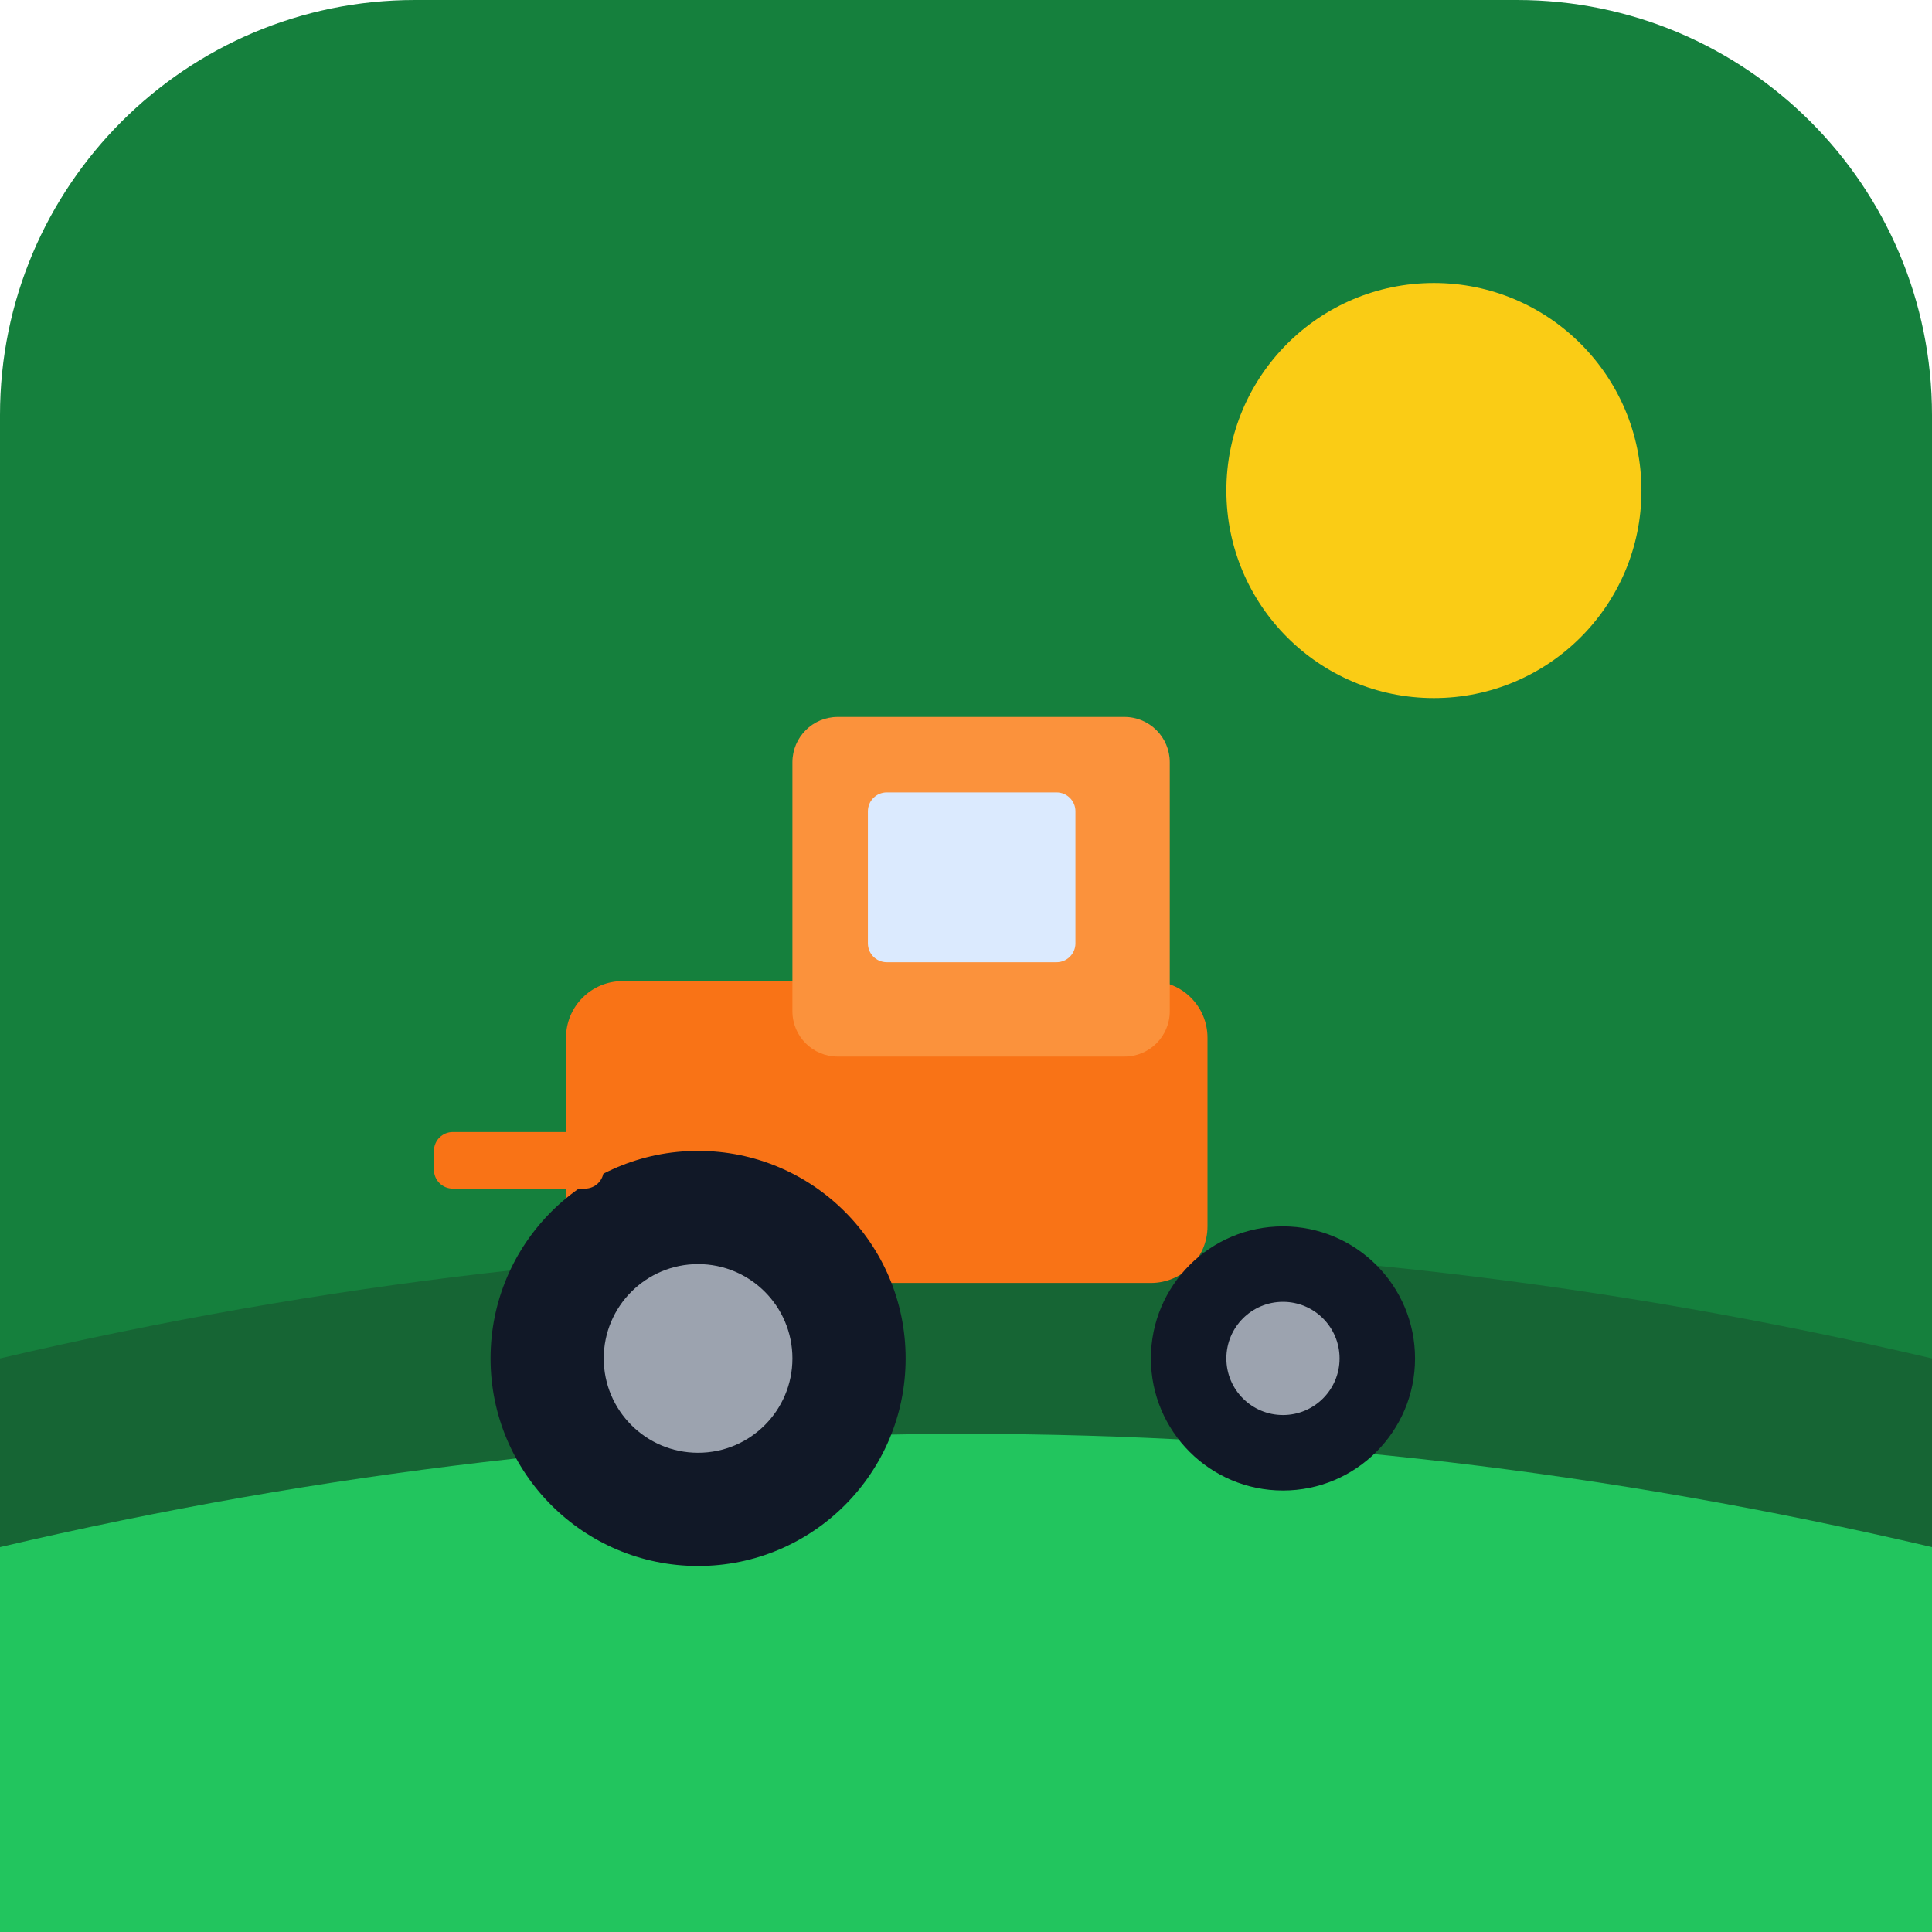
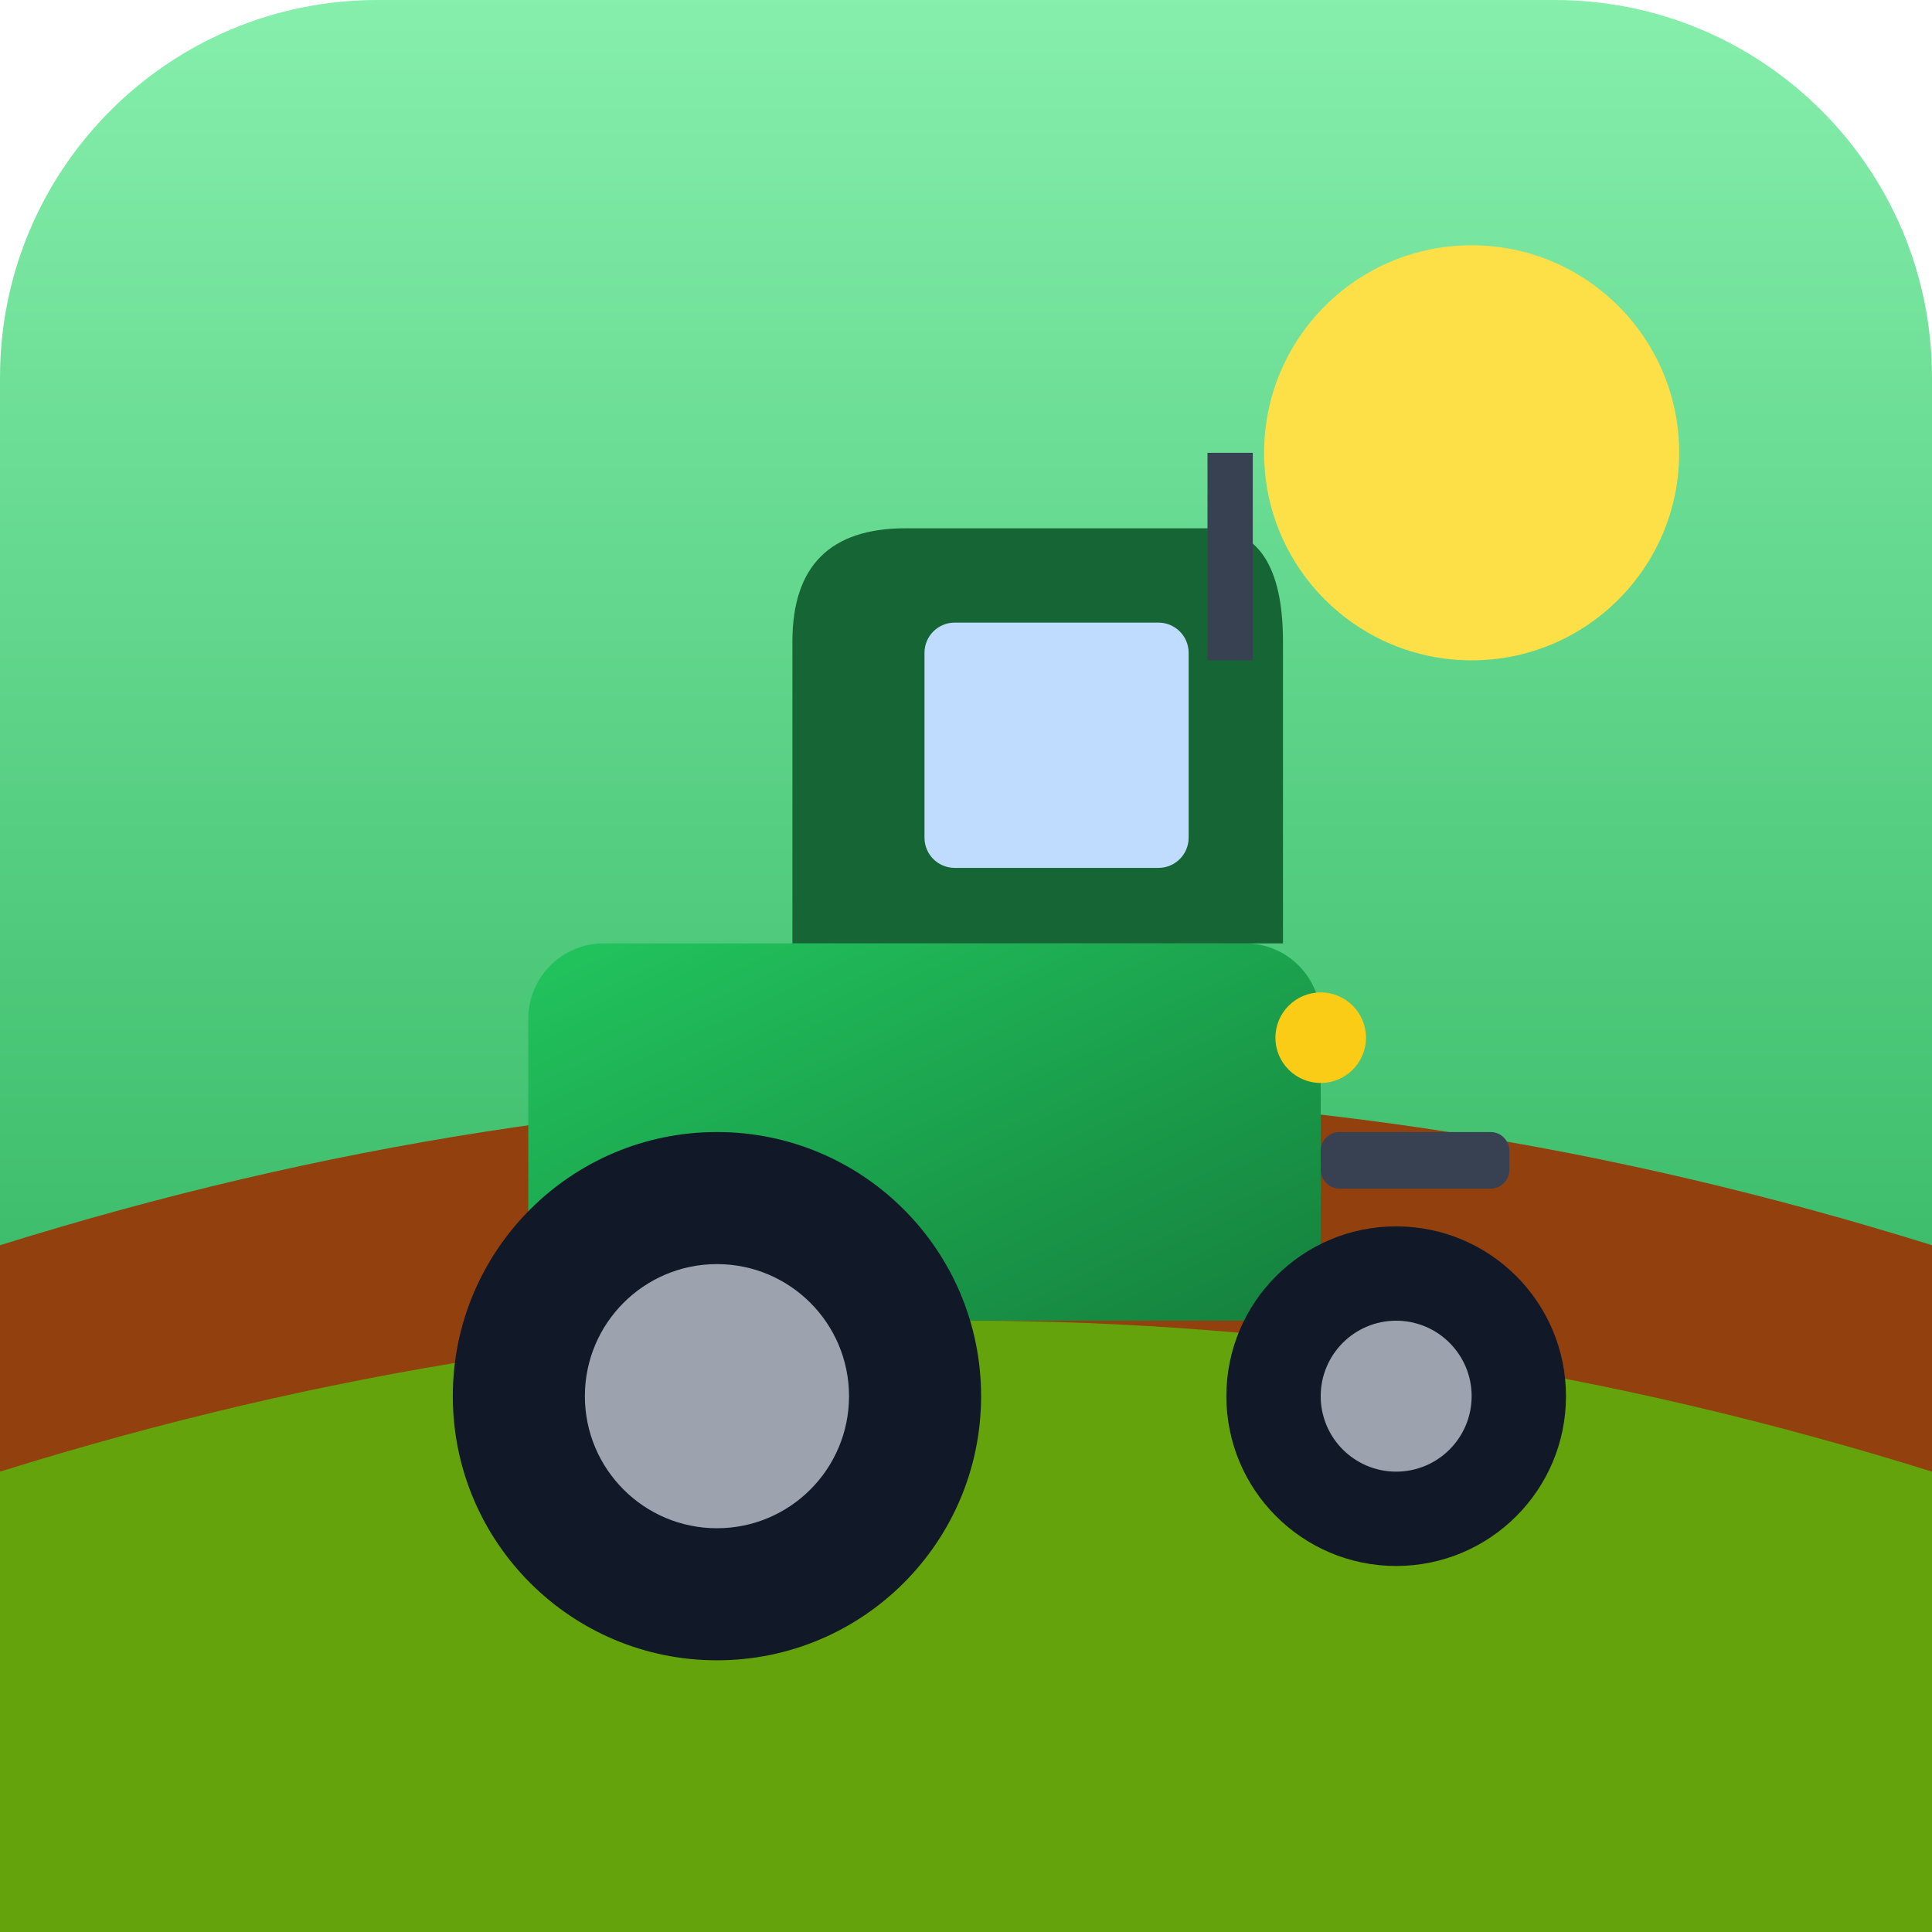
<svg xmlns="http://www.w3.org/2000/svg" viewBox="0 0 512 512">
-   <rect width="512" height="512" rx="110" fill="#15803d" />
-   <circle cx="380" cy="130" r="55" fill="#facc15" />
-   <path d="M0 360 Q256 300 512 360 V512 H0Z" fill="#166534" />
-   <path d="M0 410 Q256 350 512 410 V512 H0Z" fill="#22c55e" />
-   <rect x="150" y="260" width="170" height="80" rx="15" fill="#f97316" />
-   <rect x="210" y="190" width="100" height="90" rx="12" fill="#fb923c" />
-   <rect x="230" y="210" width="55" height="45" rx="5" fill="#dbeafe" />
-   <circle cx="185" cy="360" r="55" fill="#111827" />
-   <circle cx="185" cy="360" r="25" fill="#9ca3af" />
-   <circle cx="340" cy="360" r="35" fill="#111827" />
-   <circle cx="340" cy="360" r="15" fill="#9ca3af" />
-   <rect x="115" y="300" width="45" height="15" rx="5" fill="#f97316" />
+   <defs>
+     <linearGradient id="sky" x1="0" y1="0" x2="0" y2="1">
+       <stop offset="0%" stop-color="#86efac" />
+       <stop offset="100%" stop-color="#16a34a" />
+     </linearGradient>
+     <linearGradient id="tractor" x1="0" y1="0" x2="1" y2="1">
+       <stop offset="0%" stop-color="#22c55e" />
+       <stop offset="100%" stop-color="#15803d" />
+     </linearGradient>
+   </defs>
+   <rect width="512" height="512" rx="100" fill="url(#sky)" />
+   <circle cx="390" cy="120" r="55" fill="#fde047" />
+   <path d="M0 330 Q256 250 512 330 V512 H0Z" fill="#92400e" />
+   <path d="M0 390 Q256 310 512 390 V512 H0Z" fill="#65a30d" />
+   <rect x="140" y="250" width="210" height="100" rx="20" fill="url(#tractor)" />
+   <path d="M210 250 V170 Q210 140 240 140 H320 Q340 140 340 170 V250Z" fill="#166534" />
+   <rect x="245" y="165" width="70" height="65" rx="8" fill="#bfdbfe" />
+   <rect x="320" y="120" width="12" height="55" fill="#374151" />
+   <circle cx="190" cy="370" r="70" fill="#111827" />
+   <circle cx="190" cy="370" r="35" fill="#9ca3af" />
+   <circle cx="370" cy="370" r="45" fill="#111827" />
+   <circle cx="370" cy="370" r="20" fill="#9ca3af" />
+   <circle cx="350" cy="275" r="12" fill="#facc15" />
+   <rect x="350" y="300" width="50" height="15" rx="5" fill="#374151" />
</svg>
